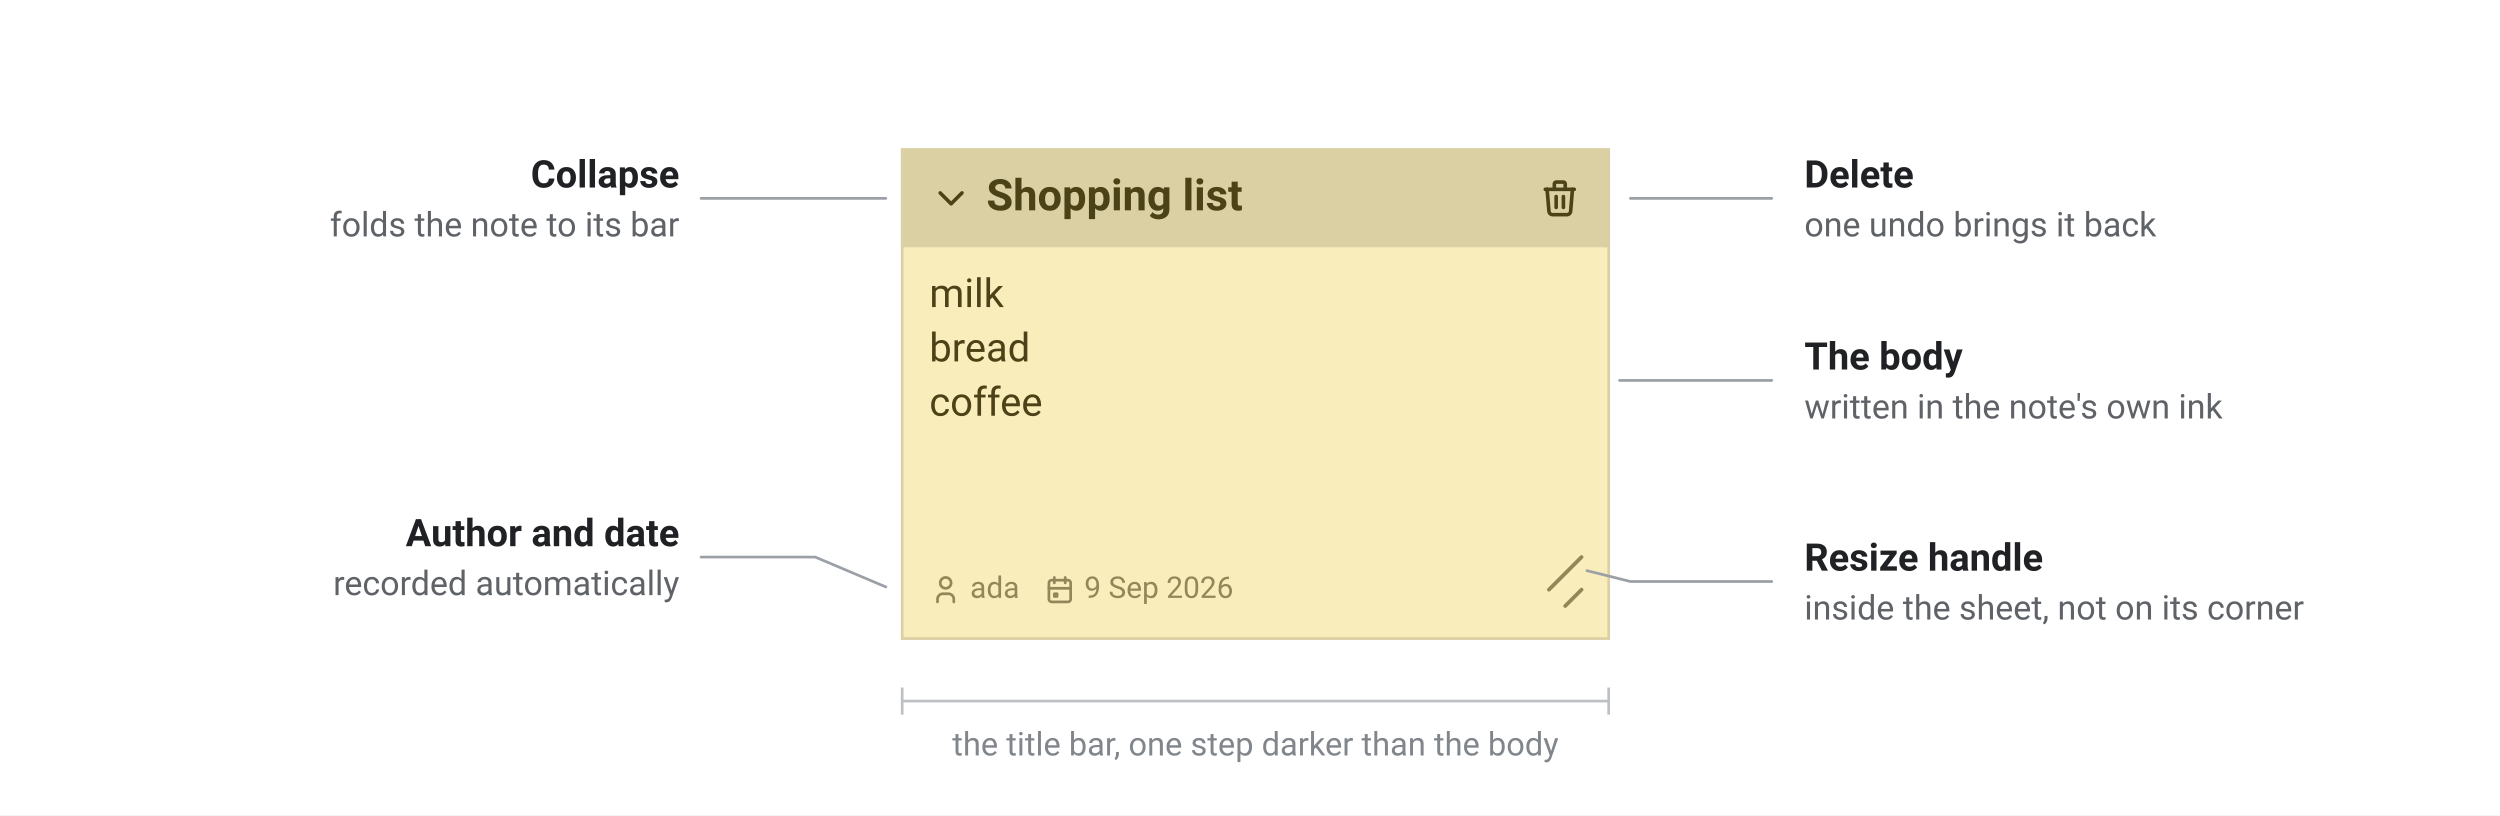
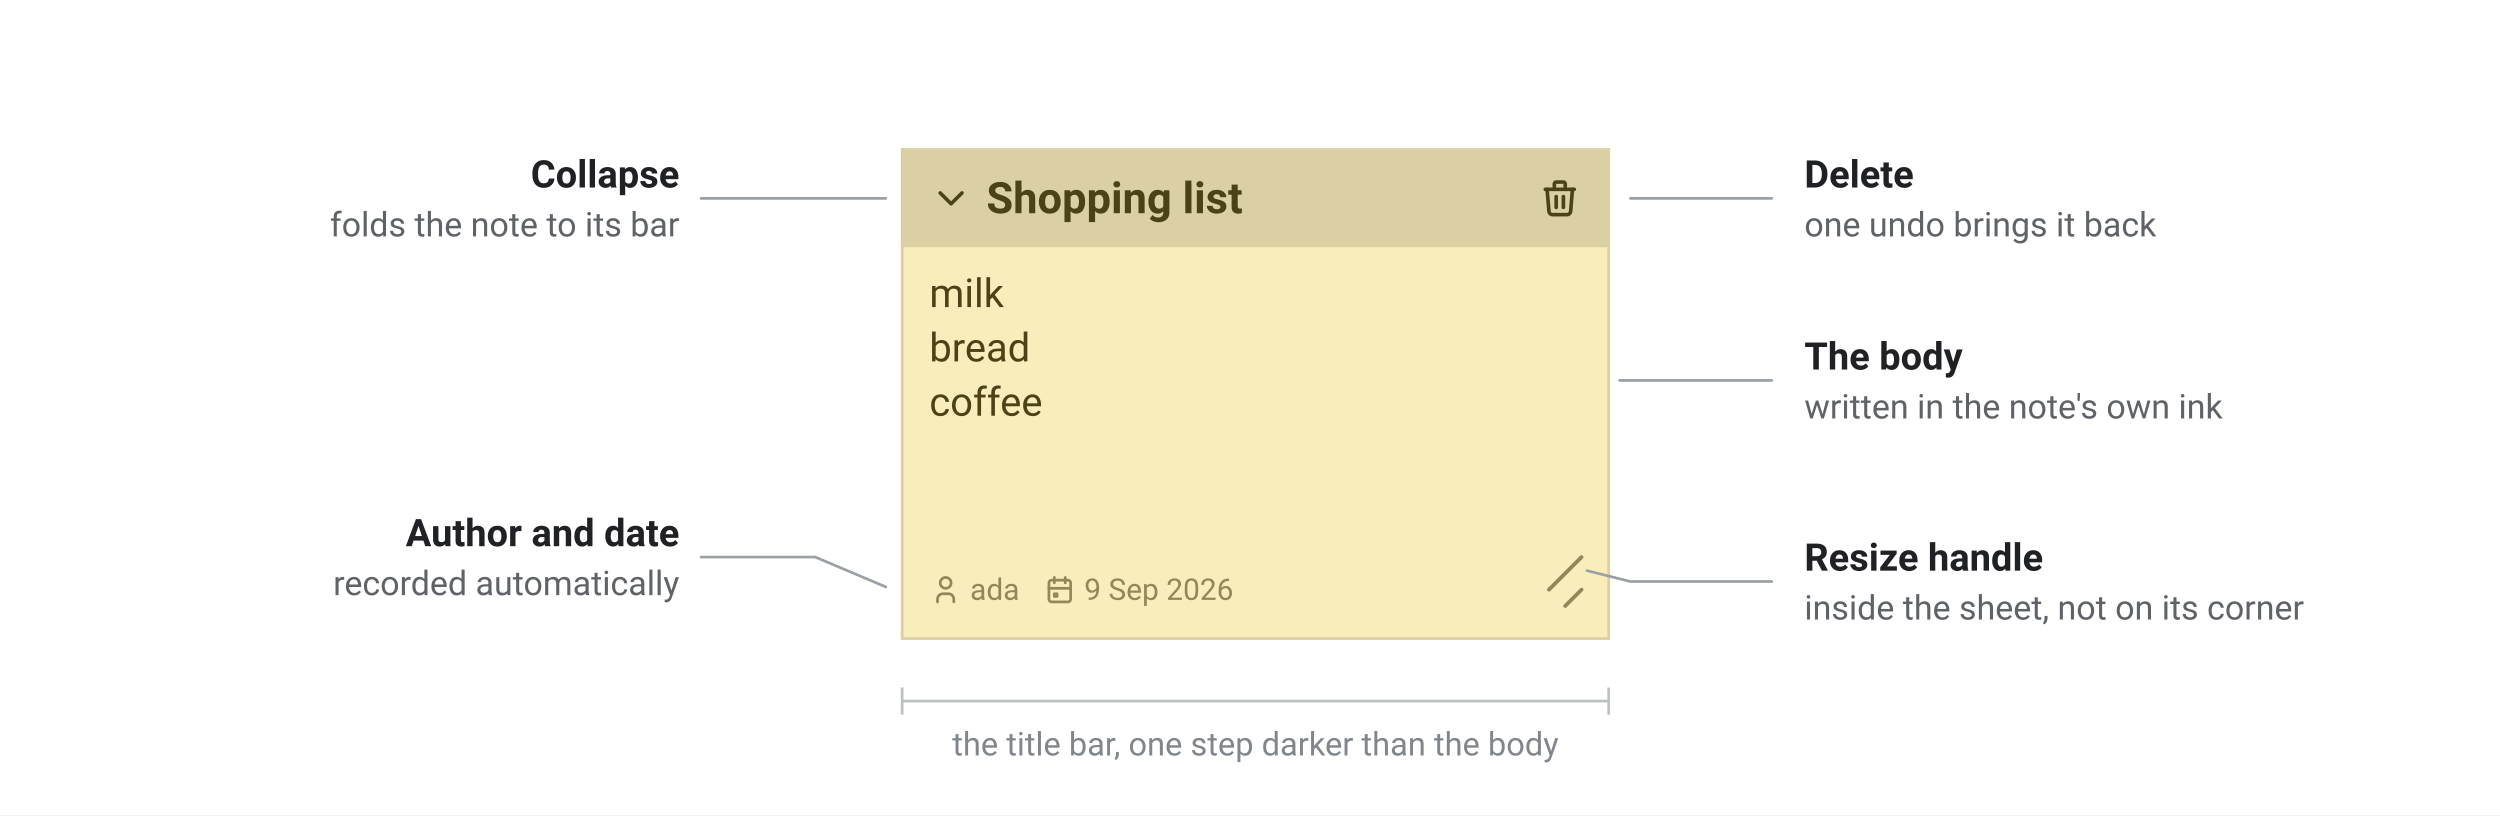
<svg xmlns="http://www.w3.org/2000/svg" width="920" height="300" viewBox="0 0 920 300" font-family="system-ui, -apple-system, 'Segoe UI', Roboto, Helvetica, Arial, sans-serif">
  <rect width="920" height="300" fill="#ffffff" />
  <g transform="translate(332, 55)">
    <rect width="260" height="180" fill="#f9edbb" stroke="#dbd0a4" stroke-width="1" />
    <rect width="260" height="36" fill="#dbd0a4" />
    <g transform="translate(10, 10) scale(0.6667)" fill="none" stroke="#4c4217" stroke-width="2" stroke-linecap="round" stroke-linejoin="round">
      <path d="M6 9l6 6l6 -6" />
    </g>
    <g transform="translate(234, 10) scale(0.6667)" fill="none" stroke="#4c4217" stroke-width="2" stroke-linecap="round" stroke-linejoin="round">
      <path d="M4 7l16 0" />
      <path d="M10 11l0 6" />
      <path d="M14 11l0 6" />
      <path d="M5 7l1 12a2 2 0 0 0 2 2h8a2 2 0 0 0 2 -2l1 -12" />
      <path d="M9 7v-3a1 1 0 0 1 1 -1h4a1 1 0 0 1 1 1v3" />
    </g>
-     <text x="31" y="18" font-size="16" font-weight="bold" fill="#4c4217" dominant-baseline="middle">Shopping list</text>
+     <text x="31" y="18" font-size="16" font-weight="bold" fill="#4c4217" dominant-baseline="central">Shopping list</text>
    <g font-size="14.67" fill="#4c4217">
      <text x="10" y="58">milk</text>
      <text x="10" y="78">bread</text>
      <text x="10" y="98">coffee</text>
    </g>
    <g transform="translate(10, 156)" fill="none" stroke="#4c4217" stroke-width="2" stroke-linecap="round" stroke-linejoin="round" opacity="0.6">
      <g transform="scale(0.5)">
        <path d="M8 7a4 4 0 1 0 8 0a4 4 0 0 0 -8 0" />
        <path d="M6 21v-2a4 4 0 0 1 4 -4h4a4 4 0 0 1 4 4v2" />
      </g>
    </g>
-     <text x="25" y="162" font-size="11" fill="#4c4217" opacity="0.6" dominant-baseline="middle">ada</text>
+     <text x="25" y="162" font-size="11" fill="#4c4217" opacity="0.6" dominant-baseline="central">ada</text>
    <g transform="translate(52, 156)" fill="none" stroke="#4c4217" stroke-width="2" stroke-linecap="round" stroke-linejoin="round" opacity="0.6">
      <g transform="scale(0.5)">
        <path d="M4 7a2 2 0 0 1 2 -2h12a2 2 0 0 1 2 2v12a2 2 0 0 1 -2 2h-12a2 2 0 0 1 -2 -2l0 -12" />
        <path d="M16 3l0 4" />
        <path d="M8 3l0 4" />
        <path d="M4 11l16 0" />
        <path d="M8 15h2v2h-2l0 -2" />
      </g>
    </g>
-     <text x="67" y="162" font-size="11" fill="#4c4217" opacity="0.6" dominant-baseline="middle">9 Sep 2026</text>
+     <text x="67" y="162" font-size="11" fill="#4c4217" opacity="0.6" dominant-baseline="central">9 Sep 2026</text>
    <g stroke="#4c4217" stroke-width="1.4" fill="none" opacity="0.6" stroke-linecap="round">
      <path d="M238 162 L 250 150" />
      <path d="M244 168 L 250 162" />
    </g>
  </g>
  <g stroke="#9aa0a6" stroke-width="1" fill="none" stroke-linecap="round">
    <path d="M258 73 H 300 L 326 73" />
    <path d="M258 205 H 300 L 326 216" />
    <path d="M652 73 H 620 L 600 73" />
    <path d="M652 140 H 596" />
    <path d="M652 214 H 600 L 584 210" />
  </g>
  <g font-size="14" fill="#202124">
    <text x="250" y="69" text-anchor="end" font-weight="600">Collapse</text>
    <text x="250" y="87" text-anchor="end" font-size="12.5" fill="#5f6368">folds the note to its bar</text>
    <text x="250" y="201" text-anchor="end" font-weight="600">Author and date</text>
    <text x="250" y="219" text-anchor="end" font-size="12.5" fill="#5f6368">recorded automatically</text>
    <text x="664" y="69" font-weight="600">Delete</text>
    <text x="664" y="87" font-size="12.5" fill="#5f6368">one undo brings it back</text>
    <text x="664" y="136" font-weight="600">The body</text>
    <text x="664" y="154" font-size="12.5" fill="#5f6368">written in the note's own ink</text>
    <text x="664" y="210" font-weight="600">Resize handle</text>
    <text x="664" y="228" font-size="12.5" fill="#5f6368">inside the sheet, not on its corner</text>
  </g>
  <g stroke="#bdc1c6" stroke-width="1" fill="none">
    <path d="M332 258 H 592" />
    <path d="M332 253 V 263" />
    <path d="M592 253 V 263" />
  </g>
  <text x="462" y="278" font-size="12" fill="#80868b" text-anchor="middle">the title bar, one step darker than the body</text>
</svg>
